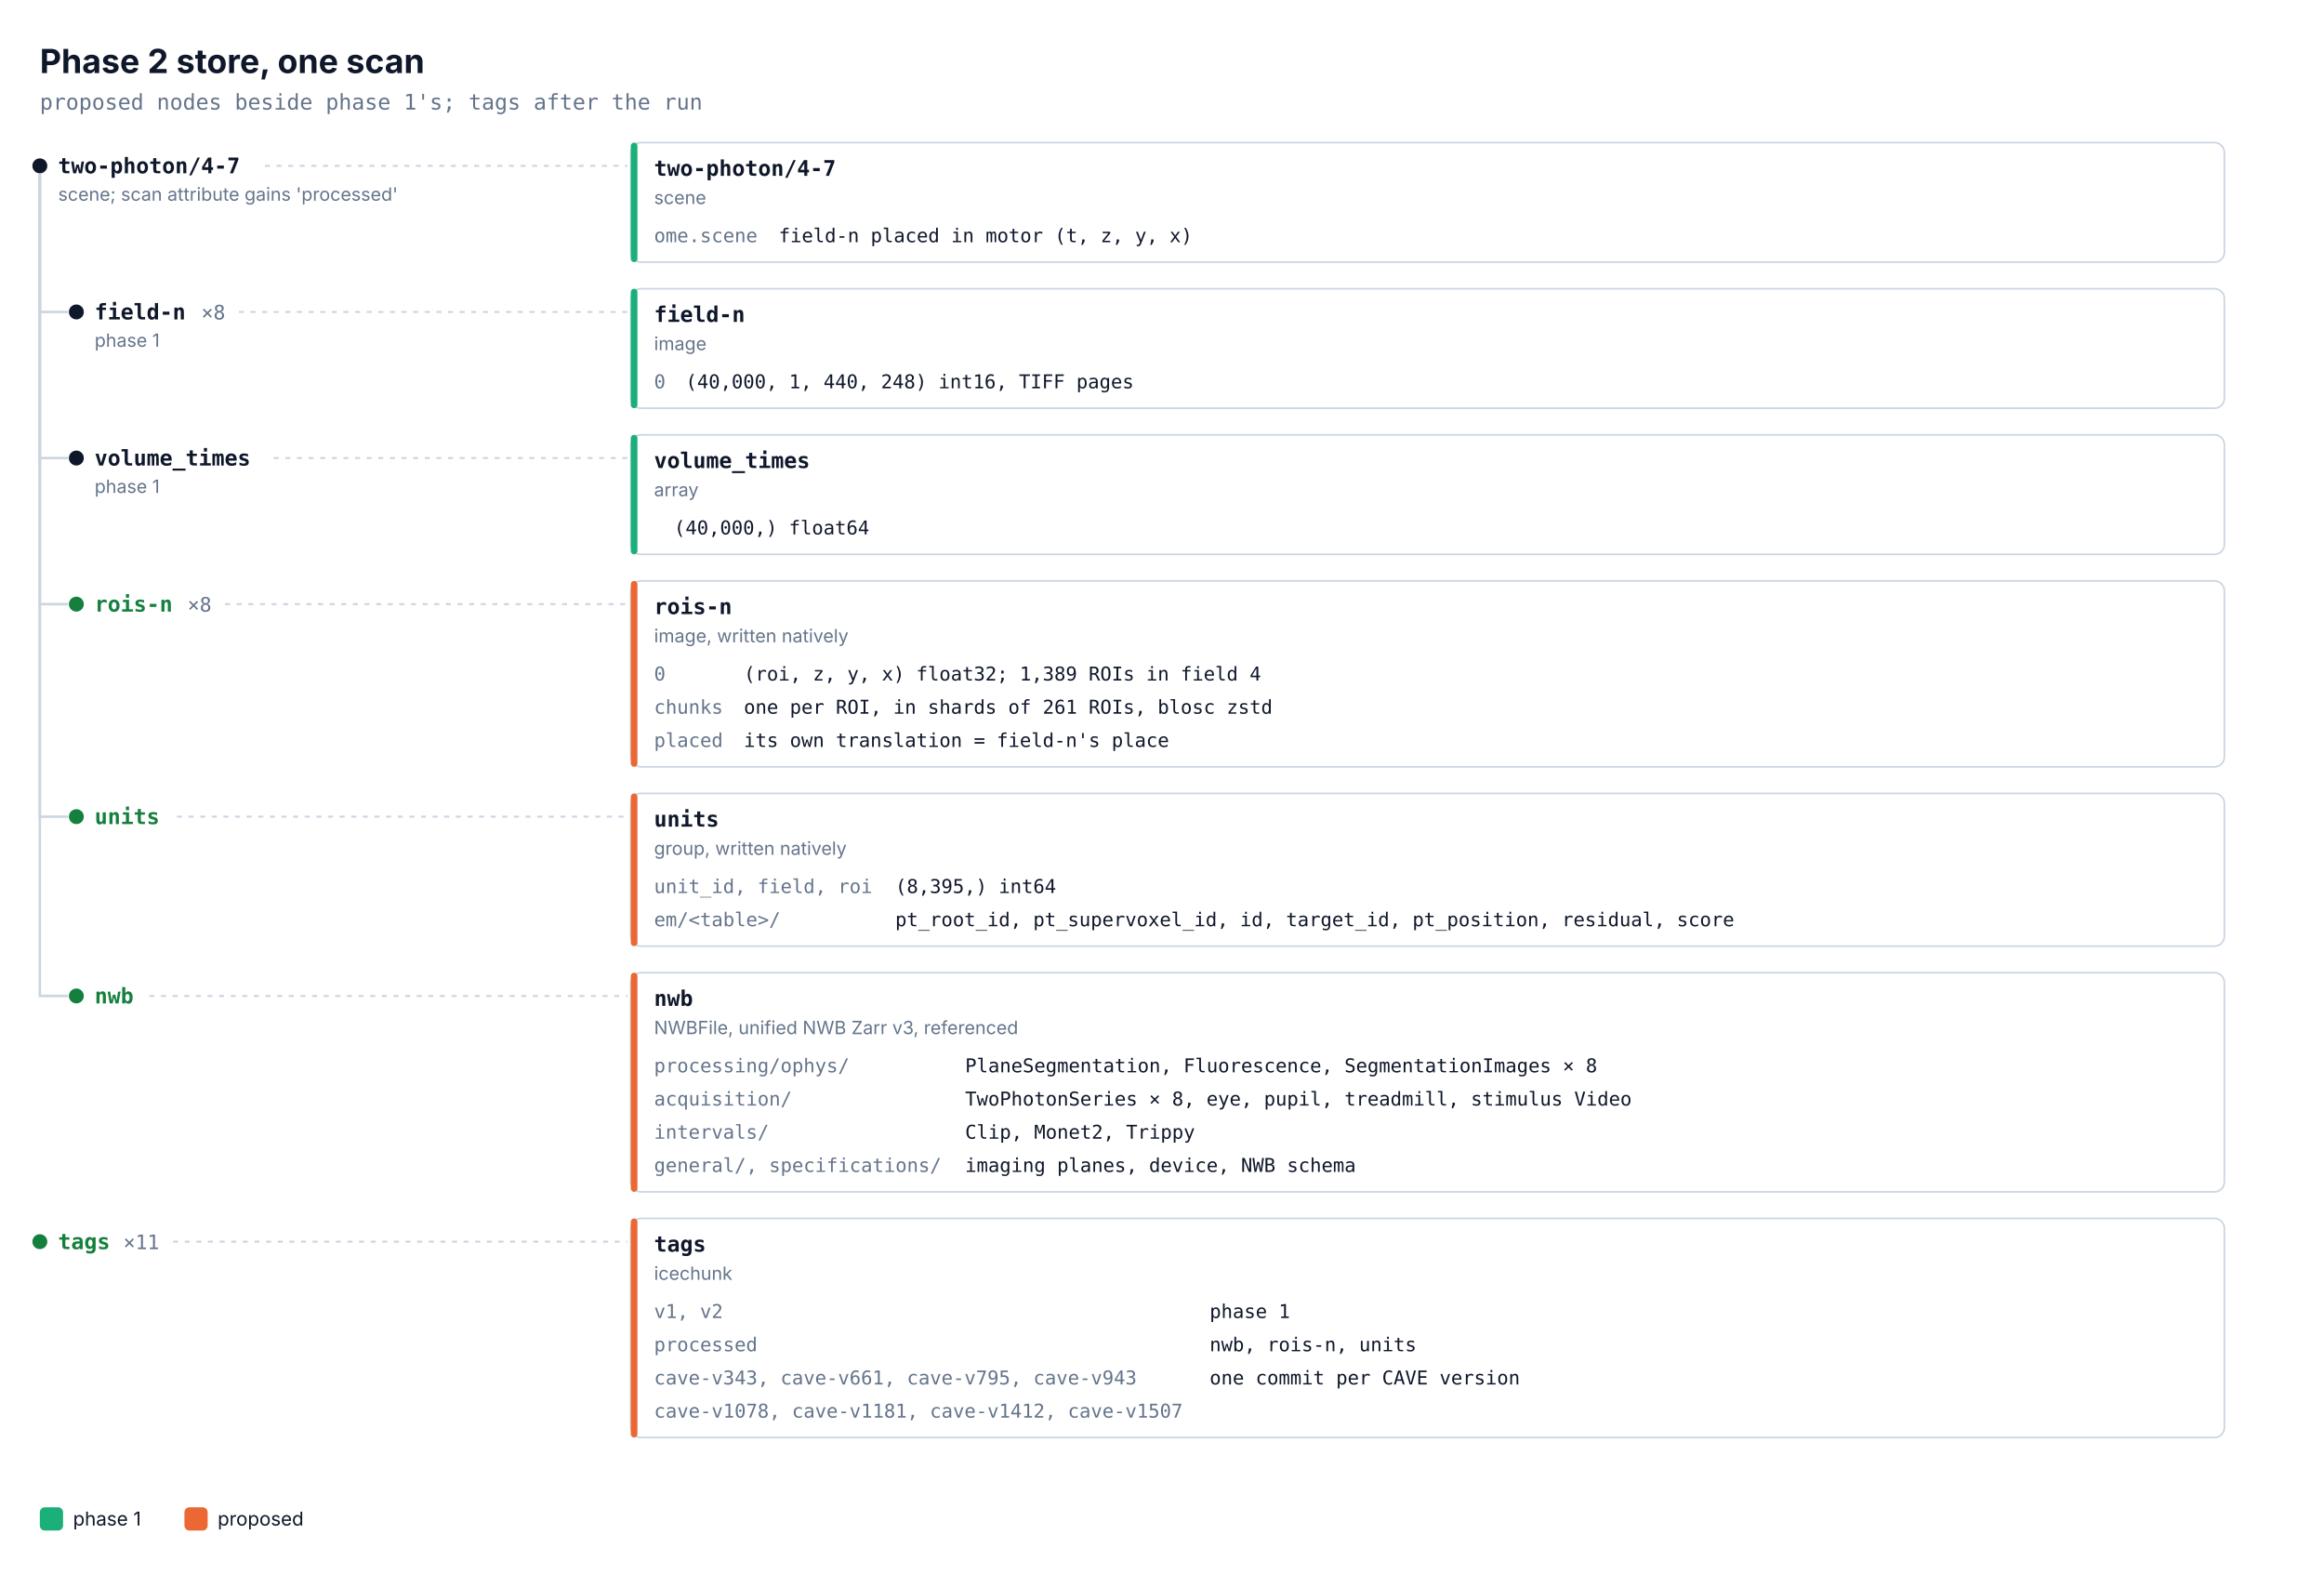
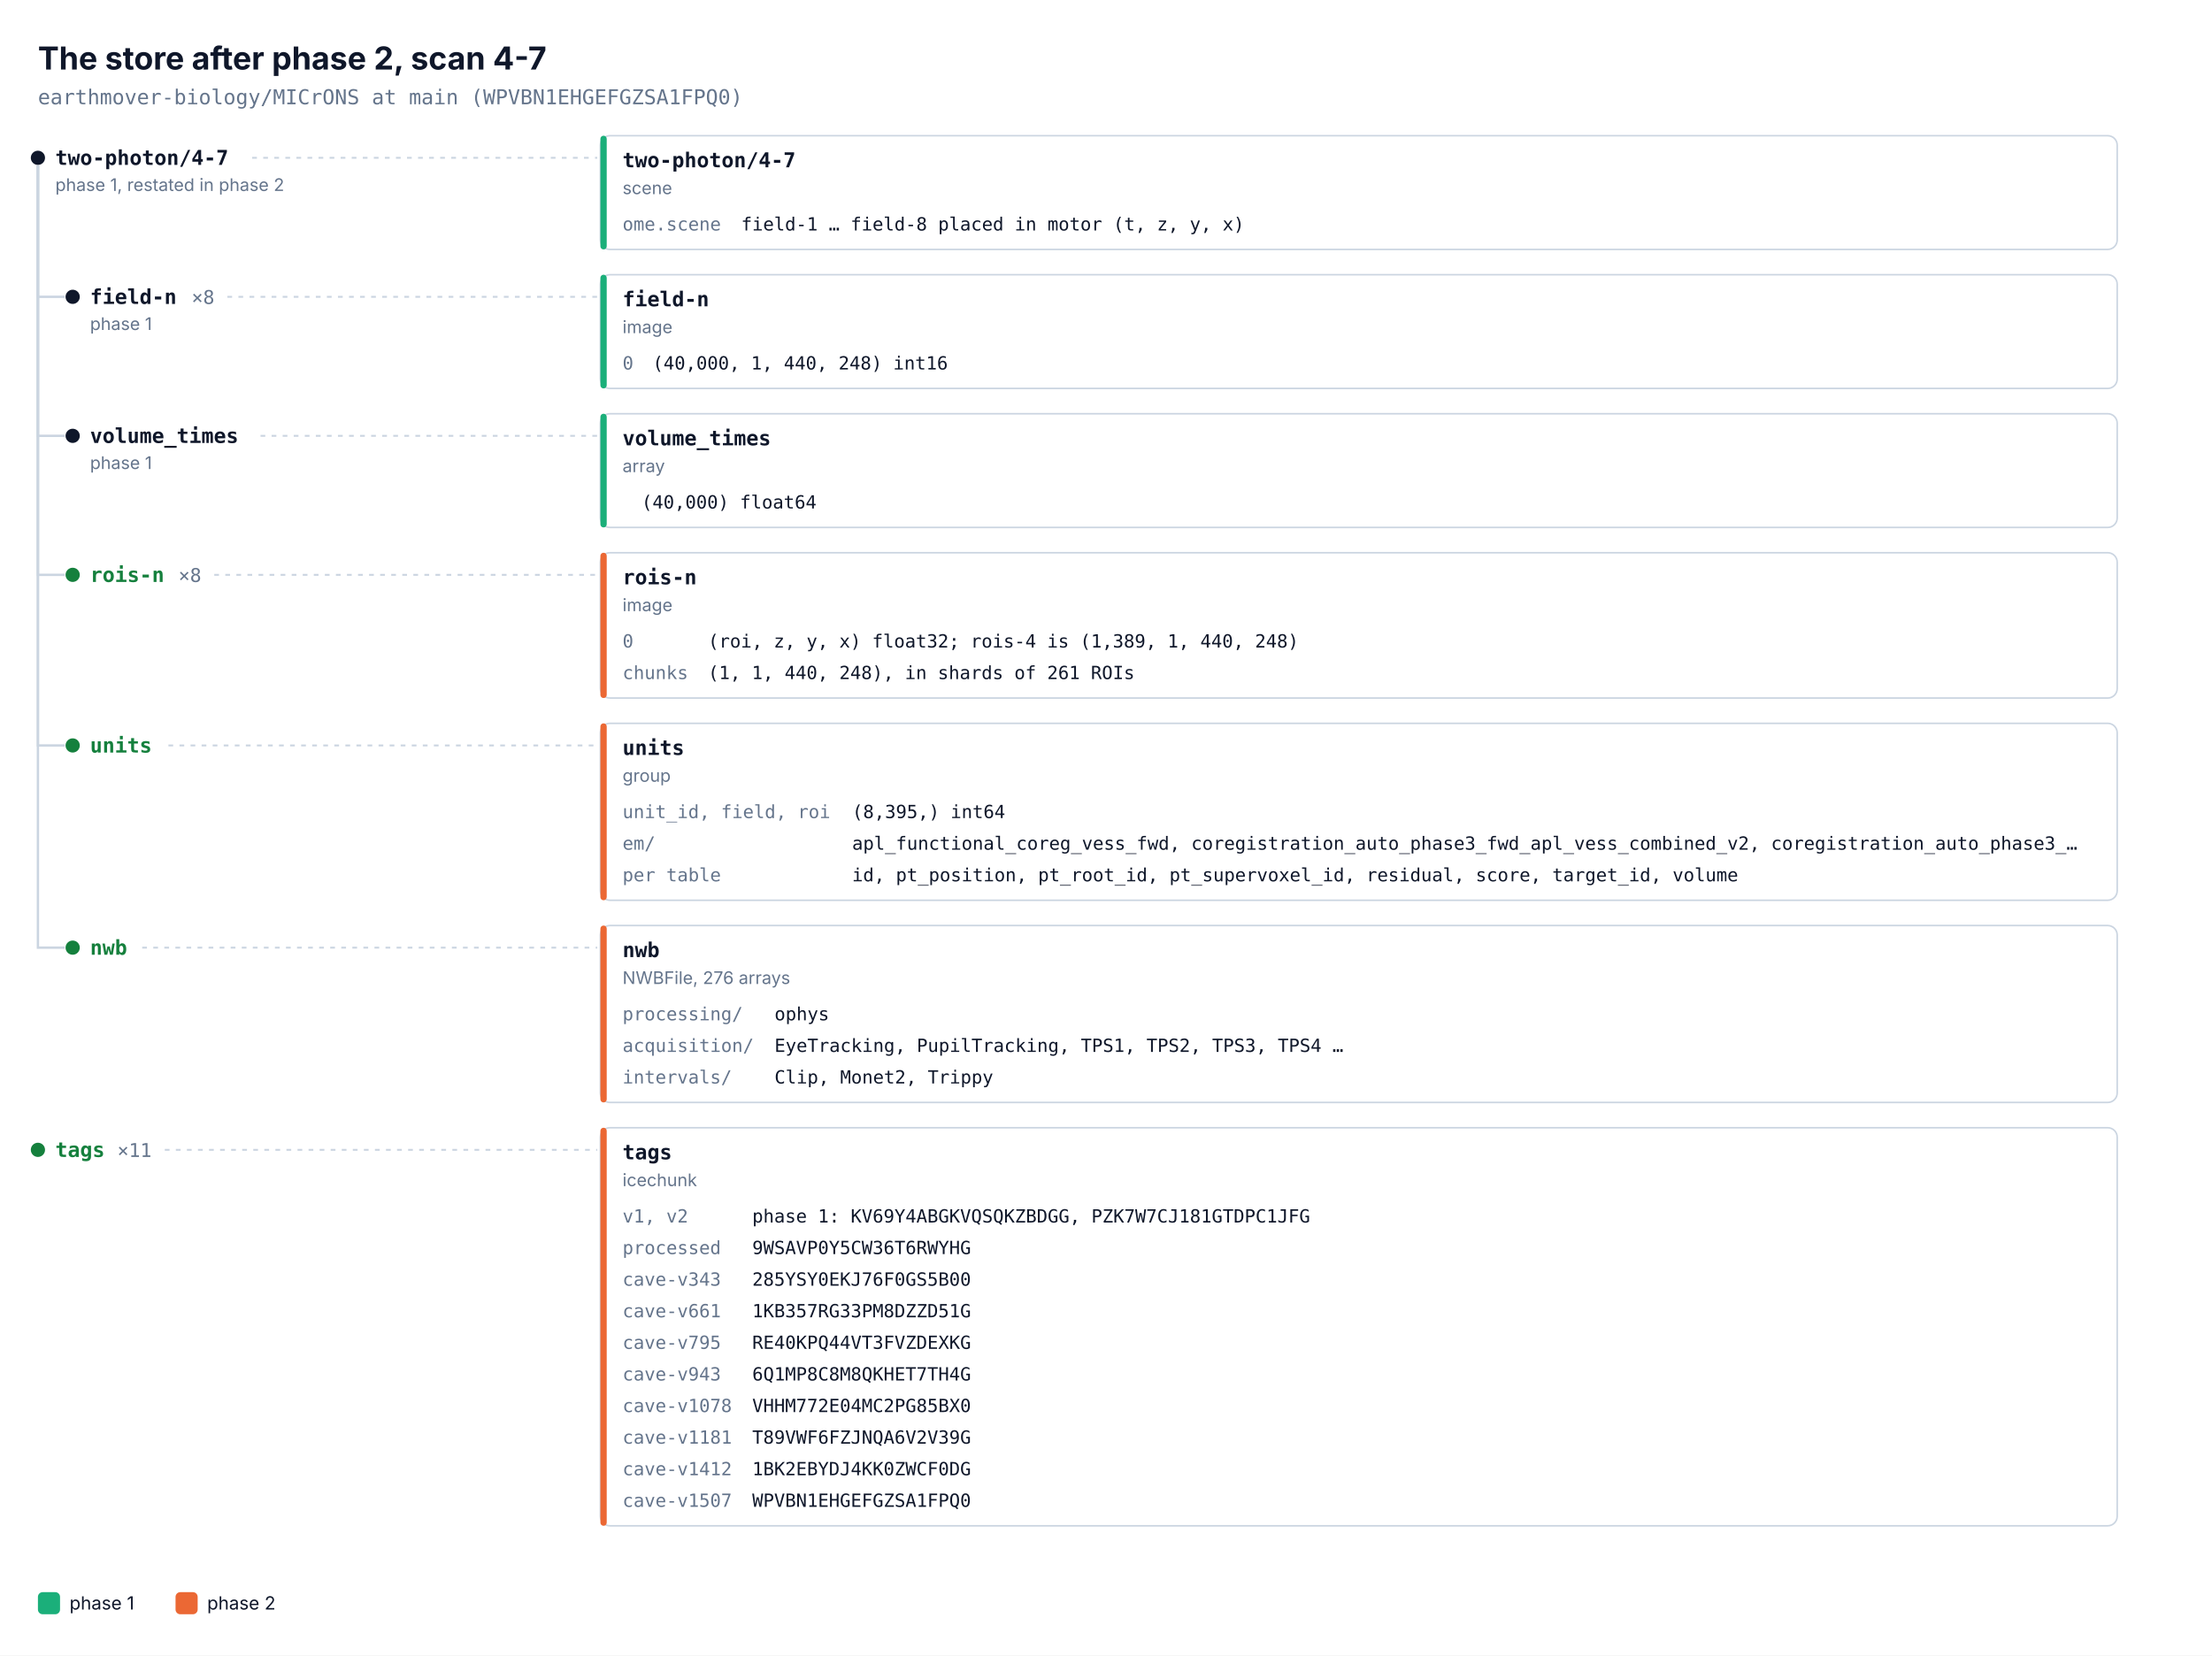
- <svg xmlns="http://www.w3.org/2000/svg" width="1400" height="948" viewBox="0 0 1400 948">
-   <rect x="0" y="0" width="1400" height="948" fill="#ffffff" />
-   <text x="24.0" y="44.0" font-family="Inter, system-ui, sans-serif" font-size="20" font-weight="bold" fill="#0f172a" text-anchor="start" xml:space="preserve">Phase 2 store, one scan</text>
-   <text x="24.0" y="66.0" font-family="ui-monospace, SFMono-Regular, Menlo, Consolas, monospace" font-size="13" font-weight="normal" fill="#64748b" text-anchor="start" xml:space="preserve">proposed nodes beside phase 1's; tags after the run</text>
+ <svg xmlns="http://www.w3.org/2000/svg" width="1400" height="1048" viewBox="0 0 1400 1048">
+   <rect x="0" y="0" width="1400" height="1048" fill="#ffffff" />
+   <text x="24.0" y="44.0" font-family="Inter, system-ui, sans-serif" font-size="20" font-weight="bold" fill="#0f172a" text-anchor="start" xml:space="preserve">The store after phase 2, scan 4-7</text>
+   <text x="24.0" y="66.0" font-family="ui-monospace, SFMono-Regular, Menlo, Consolas, monospace" font-size="13" font-weight="normal" fill="#64748b" text-anchor="start" xml:space="preserve">earthmover-biology/MICrONS at main (WPVBN1EHGEFGZSA1FPQ0)</text>
  <circle cx="24.0" cy="99.9" r="4.5" fill="#0f172a" />
  <text x="35.0" y="104.4" font-family="ui-monospace, SFMono-Regular, Menlo, Consolas, monospace" font-size="13" font-weight="bold" fill="#0f172a" text-anchor="start" xml:space="preserve">two-photon/4-7</text>
-   <text x="35.0" y="120.9" font-family="Inter, system-ui, sans-serif" font-size="11" font-weight="normal" fill="#64748b" text-anchor="start" xml:space="preserve">scene; scan attribute gains 'processed'</text>
+   <text x="35.0" y="120.9" font-family="Inter, system-ui, sans-serif" font-size="11" font-weight="normal" fill="#64748b" text-anchor="start" xml:space="preserve">phase 1, restated in phase 2</text>
  <line x1="159.6" y1="99.9" x2="378.0" y2="99.9" stroke="#cbd5e1" stroke-width="1.2" stroke-dasharray="3 4" />
  <path d="M 24.0 104.9 V 187.9 H 41.0" fill="none" stroke="#cbd5e1" stroke-width="1.5" />
  <circle cx="46.0" cy="187.9" r="4.5" fill="#0f172a" />
  <text x="57.0" y="192.4" font-family="ui-monospace, SFMono-Regular, Menlo, Consolas, monospace" font-size="13" font-weight="bold" fill="#0f172a" text-anchor="start" xml:space="preserve">field-n</text>
  <text x="121.3" y="192.4" font-family="ui-monospace, SFMono-Regular, Menlo, Consolas, monospace" font-size="12" font-weight="normal" fill="#64748b" text-anchor="start" xml:space="preserve">×8</text>
  <text x="57.0" y="208.9" font-family="Inter, system-ui, sans-serif" font-size="11" font-weight="normal" fill="#64748b" text-anchor="start" xml:space="preserve">phase 1</text>
  <line x1="143.9" y1="187.9" x2="378.0" y2="187.9" stroke="#cbd5e1" stroke-width="1.2" stroke-dasharray="3 4" />
  <path d="M 24.0 104.9 V 275.9 H 41.0" fill="none" stroke="#cbd5e1" stroke-width="1.5" />
  <circle cx="46.0" cy="275.9" r="4.5" fill="#0f172a" />
  <text x="57.0" y="280.4" font-family="ui-monospace, SFMono-Regular, Menlo, Consolas, monospace" font-size="13" font-weight="bold" fill="#0f172a" text-anchor="start" xml:space="preserve">volume_times</text>
  <text x="57.0" y="296.9" font-family="Inter, system-ui, sans-serif" font-size="11" font-weight="normal" fill="#64748b" text-anchor="start" xml:space="preserve">phase 1</text>
  <line x1="164.9" y1="275.9" x2="378.0" y2="275.9" stroke="#cbd5e1" stroke-width="1.2" stroke-dasharray="3 4" />
  <path d="M 24.0 104.9 V 363.9 H 41.0" fill="none" stroke="#cbd5e1" stroke-width="1.5" />
  <circle cx="46.0" cy="363.9" r="4.5" fill="#15803d" />
  <text x="57.0" y="368.4" font-family="ui-monospace, SFMono-Regular, Menlo, Consolas, monospace" font-size="13" font-weight="bold" fill="#15803d" text-anchor="start" xml:space="preserve">rois-n</text>
  <text x="113.0" y="368.4" font-family="ui-monospace, SFMono-Regular, Menlo, Consolas, monospace" font-size="12" font-weight="normal" fill="#64748b" text-anchor="start" xml:space="preserve">×8</text>
  <line x1="135.6" y1="363.9" x2="378.0" y2="363.9" stroke="#cbd5e1" stroke-width="1.2" stroke-dasharray="3 4" />
-   <path d="M 24.0 104.9 V 491.9 H 41.0" fill="none" stroke="#cbd5e1" stroke-width="1.5" />
-   <circle cx="46.0" cy="491.9" r="4.5" fill="#15803d" />
-   <text x="57.0" y="496.4" font-family="ui-monospace, SFMono-Regular, Menlo, Consolas, monospace" font-size="13" font-weight="bold" fill="#15803d" text-anchor="start" xml:space="preserve">units</text>
-   <line x1="106.6" y1="491.9" x2="378.0" y2="491.9" stroke="#cbd5e1" stroke-width="1.2" stroke-dasharray="3 4" />
+   <path d="M 24.0 104.9 V 471.9 H 41.0" fill="none" stroke="#cbd5e1" stroke-width="1.5" />
+   <circle cx="46.0" cy="471.9" r="4.5" fill="#15803d" />
+   <text x="57.0" y="476.4" font-family="ui-monospace, SFMono-Regular, Menlo, Consolas, monospace" font-size="13" font-weight="bold" fill="#15803d" text-anchor="start" xml:space="preserve">units</text>
+   <line x1="106.6" y1="471.9" x2="378.0" y2="471.9" stroke="#cbd5e1" stroke-width="1.2" stroke-dasharray="3 4" />
  <path d="M 24.0 104.9 V 599.9 H 41.0" fill="none" stroke="#cbd5e1" stroke-width="1.5" />
  <circle cx="46.0" cy="599.9" r="4.5" fill="#15803d" />
  <text x="57.0" y="604.4" font-family="ui-monospace, SFMono-Regular, Menlo, Consolas, monospace" font-size="13" font-weight="bold" fill="#15803d" text-anchor="start" xml:space="preserve">nwb</text>
  <line x1="90.0" y1="599.9" x2="378.0" y2="599.9" stroke="#cbd5e1" stroke-width="1.2" stroke-dasharray="3 4" />
-   <circle cx="24.0" cy="747.9" r="4.5" fill="#15803d" />
-   <text x="35.0" y="752.4" font-family="ui-monospace, SFMono-Regular, Menlo, Consolas, monospace" font-size="13" font-weight="bold" fill="#15803d" text-anchor="start" xml:space="preserve">tags</text>
-   <text x="74.3" y="752.4" font-family="ui-monospace, SFMono-Regular, Menlo, Consolas, monospace" font-size="12" font-weight="normal" fill="#64748b" text-anchor="start" xml:space="preserve">×11</text>
-   <line x1="104.3" y1="747.9" x2="378.0" y2="747.9" stroke="#cbd5e1" stroke-width="1.2" stroke-dasharray="3 4" />
+   <circle cx="24.0" cy="727.9" r="4.5" fill="#15803d" />
+   <text x="35.0" y="732.4" font-family="ui-monospace, SFMono-Regular, Menlo, Consolas, monospace" font-size="13" font-weight="bold" fill="#15803d" text-anchor="start" xml:space="preserve">tags</text>
+   <text x="74.3" y="732.4" font-family="ui-monospace, SFMono-Regular, Menlo, Consolas, monospace" font-size="12" font-weight="normal" fill="#64748b" text-anchor="start" xml:space="preserve">×11</text>
+   <line x1="104.3" y1="727.9" x2="378.0" y2="727.9" stroke="#cbd5e1" stroke-width="1.2" stroke-dasharray="3 4" />
  <rect x="380.0" y="85.9" width="960.0" height="72.0" rx="6" fill="#ffffff" stroke="#cbd5e1" />
  <rect x="380.0" y="85.9" width="4" height="72.0" rx="2" fill="#1baf7a" />
  <text x="394.0" y="105.9" font-family="ui-monospace, SFMono-Regular, Menlo, Consolas, monospace" font-size="13" font-weight="bold" fill="#0f172a" text-anchor="start" xml:space="preserve">two-photon/4-7</text>
  <text x="394.0" y="122.9" font-family="Inter, system-ui, sans-serif" font-size="11" font-weight="normal" fill="#64748b" text-anchor="start" xml:space="preserve">scene</text>
  <text x="394.0" y="145.9" font-family="ui-monospace, SFMono-Regular, Menlo, Consolas, monospace" font-size="11.5" font-weight="normal" fill="#64748b" text-anchor="start" xml:space="preserve">ome.scene</text>
-   <text x="469.1" y="145.9" font-family="ui-monospace, SFMono-Regular, Menlo, Consolas, monospace" font-size="11.5" font-weight="normal" fill="#0f172a" text-anchor="start" xml:space="preserve">field-n placed in motor (t, z, y, x)</text>
+   <text x="469.1" y="145.9" font-family="ui-monospace, SFMono-Regular, Menlo, Consolas, monospace" font-size="11.5" font-weight="normal" fill="#0f172a" text-anchor="start" xml:space="preserve">field-1 … field-8 placed in motor (t, z, y, x)</text>
  <rect x="380.0" y="173.9" width="960.0" height="72.0" rx="6" fill="#ffffff" stroke="#cbd5e1" />
  <rect x="380.0" y="173.9" width="4" height="72.0" rx="2" fill="#1baf7a" />
  <text x="394.0" y="193.9" font-family="ui-monospace, SFMono-Regular, Menlo, Consolas, monospace" font-size="13" font-weight="bold" fill="#0f172a" text-anchor="start" xml:space="preserve">field-n</text>
  <text x="394.0" y="210.9" font-family="Inter, system-ui, sans-serif" font-size="11" font-weight="normal" fill="#64748b" text-anchor="start" xml:space="preserve">image</text>
  <text x="394.0" y="233.9" font-family="ui-monospace, SFMono-Regular, Menlo, Consolas, monospace" font-size="11.5" font-weight="normal" fill="#64748b" text-anchor="start" xml:space="preserve">0</text>
-   <text x="413.0" y="233.9" font-family="ui-monospace, SFMono-Regular, Menlo, Consolas, monospace" font-size="11.5" font-weight="normal" fill="#0f172a" text-anchor="start" xml:space="preserve">(40,000, 1, 440, 248) int16, TIFF pages</text>
+   <text x="413.0" y="233.9" font-family="ui-monospace, SFMono-Regular, Menlo, Consolas, monospace" font-size="11.5" font-weight="normal" fill="#0f172a" text-anchor="start" xml:space="preserve">(40,000, 1, 440, 248) int16</text>
  <rect x="380.0" y="261.9" width="960.0" height="72.0" rx="6" fill="#ffffff" stroke="#cbd5e1" />
  <rect x="380.0" y="261.9" width="4" height="72.0" rx="2" fill="#1baf7a" />
  <text x="394.0" y="281.9" font-family="ui-monospace, SFMono-Regular, Menlo, Consolas, monospace" font-size="13" font-weight="bold" fill="#0f172a" text-anchor="start" xml:space="preserve">volume_times</text>
  <text x="394.0" y="298.9" font-family="Inter, system-ui, sans-serif" font-size="11" font-weight="normal" fill="#64748b" text-anchor="start" xml:space="preserve">array</text>
  <text x="394.0" y="321.9" font-family="ui-monospace, SFMono-Regular, Menlo, Consolas, monospace" font-size="11.5" font-weight="normal" fill="#64748b" text-anchor="start" xml:space="preserve" />
-   <text x="406.0" y="321.9" font-family="ui-monospace, SFMono-Regular, Menlo, Consolas, monospace" font-size="11.5" font-weight="normal" fill="#0f172a" text-anchor="start" xml:space="preserve">(40,000,) float64</text>
-   <rect x="380.0" y="349.9" width="960.0" height="112.0" rx="6" fill="#ffffff" stroke="#cbd5e1" />
-   <rect x="380.0" y="349.9" width="4" height="112.0" rx="2" fill="#eb6834" />
+   <text x="406.0" y="321.9" font-family="ui-monospace, SFMono-Regular, Menlo, Consolas, monospace" font-size="11.5" font-weight="normal" fill="#0f172a" text-anchor="start" xml:space="preserve">(40,000) float64</text>
+   <rect x="380.0" y="349.9" width="960.0" height="92.0" rx="6" fill="#ffffff" stroke="#cbd5e1" />
+   <rect x="380.0" y="349.9" width="4" height="92.0" rx="2" fill="#eb6834" />
  <text x="394.0" y="369.9" font-family="ui-monospace, SFMono-Regular, Menlo, Consolas, monospace" font-size="13" font-weight="bold" fill="#0f172a" text-anchor="start" xml:space="preserve">rois-n</text>
-   <text x="394.0" y="386.9" font-family="Inter, system-ui, sans-serif" font-size="11" font-weight="normal" fill="#64748b" text-anchor="start" xml:space="preserve">image, written natively</text>
+   <text x="394.0" y="386.9" font-family="Inter, system-ui, sans-serif" font-size="11" font-weight="normal" fill="#64748b" text-anchor="start" xml:space="preserve">image</text>
  <text x="394.0" y="409.9" font-family="ui-monospace, SFMono-Regular, Menlo, Consolas, monospace" font-size="11.5" font-weight="normal" fill="#64748b" text-anchor="start" xml:space="preserve">0</text>
-   <text x="448.1" y="409.9" font-family="ui-monospace, SFMono-Regular, Menlo, Consolas, monospace" font-size="11.5" font-weight="normal" fill="#0f172a" text-anchor="start" xml:space="preserve">(roi, z, y, x) float32; 1,389 ROIs in field 4</text>
+   <text x="448.1" y="409.9" font-family="ui-monospace, SFMono-Regular, Menlo, Consolas, monospace" font-size="11.5" font-weight="normal" fill="#0f172a" text-anchor="start" xml:space="preserve">(roi, z, y, x) float32; rois-4 is (1,389, 1, 440, 248)</text>
  <text x="394.0" y="429.9" font-family="ui-monospace, SFMono-Regular, Menlo, Consolas, monospace" font-size="11.5" font-weight="normal" fill="#64748b" text-anchor="start" xml:space="preserve">chunks</text>
-   <text x="448.1" y="429.9" font-family="ui-monospace, SFMono-Regular, Menlo, Consolas, monospace" font-size="11.5" font-weight="normal" fill="#0f172a" text-anchor="start" xml:space="preserve">one per ROI, in shards of 261 ROIs, blosc zstd</text>
-   <text x="394.0" y="449.9" font-family="ui-monospace, SFMono-Regular, Menlo, Consolas, monospace" font-size="11.5" font-weight="normal" fill="#64748b" text-anchor="start" xml:space="preserve">placed</text>
-   <text x="448.1" y="449.9" font-family="ui-monospace, SFMono-Regular, Menlo, Consolas, monospace" font-size="11.5" font-weight="normal" fill="#0f172a" text-anchor="start" xml:space="preserve">its own translation = field-n's place</text>
-   <rect x="380.0" y="477.9" width="960.0" height="92.0" rx="6" fill="#ffffff" stroke="#cbd5e1" />
-   <rect x="380.0" y="477.9" width="4" height="92.0" rx="2" fill="#eb6834" />
-   <text x="394.0" y="497.9" font-family="ui-monospace, SFMono-Regular, Menlo, Consolas, monospace" font-size="13" font-weight="bold" fill="#0f172a" text-anchor="start" xml:space="preserve">units</text>
-   <text x="394.0" y="514.9" font-family="Inter, system-ui, sans-serif" font-size="11" font-weight="normal" fill="#64748b" text-anchor="start" xml:space="preserve">group, written natively</text>
-   <text x="394.0" y="537.9" font-family="ui-monospace, SFMono-Regular, Menlo, Consolas, monospace" font-size="11.5" font-weight="normal" fill="#64748b" text-anchor="start" xml:space="preserve">unit_id, field, roi</text>
-   <text x="539.3" y="537.9" font-family="ui-monospace, SFMono-Regular, Menlo, Consolas, monospace" font-size="11.5" font-weight="normal" fill="#0f172a" text-anchor="start" xml:space="preserve">(8,395,) int64</text>
-   <text x="394.0" y="557.9" font-family="ui-monospace, SFMono-Regular, Menlo, Consolas, monospace" font-size="11.5" font-weight="normal" fill="#64748b" text-anchor="start" xml:space="preserve">em/&lt;table&gt;/</text>
-   <text x="539.3" y="557.9" font-family="ui-monospace, SFMono-Regular, Menlo, Consolas, monospace" font-size="11.5" font-weight="normal" fill="#0f172a" text-anchor="start" xml:space="preserve">pt_root_id, pt_supervoxel_id, id, target_id, pt_position, residual, score</text>
-   <rect x="380.0" y="585.9" width="960.0" height="132.0" rx="6" fill="#ffffff" stroke="#cbd5e1" />
-   <rect x="380.0" y="585.9" width="4" height="132.0" rx="2" fill="#eb6834" />
+   <text x="448.1" y="429.9" font-family="ui-monospace, SFMono-Regular, Menlo, Consolas, monospace" font-size="11.5" font-weight="normal" fill="#0f172a" text-anchor="start" xml:space="preserve">(1, 1, 440, 248), in shards of 261 ROIs</text>
+   <rect x="380.0" y="457.9" width="960.0" height="112.0" rx="6" fill="#ffffff" stroke="#cbd5e1" />
+   <rect x="380.0" y="457.9" width="4" height="112.0" rx="2" fill="#eb6834" />
+   <text x="394.0" y="477.9" font-family="ui-monospace, SFMono-Regular, Menlo, Consolas, monospace" font-size="13" font-weight="bold" fill="#0f172a" text-anchor="start" xml:space="preserve">units</text>
+   <text x="394.0" y="494.9" font-family="Inter, system-ui, sans-serif" font-size="11" font-weight="normal" fill="#64748b" text-anchor="start" xml:space="preserve">group</text>
+   <text x="394.0" y="517.9" font-family="ui-monospace, SFMono-Regular, Menlo, Consolas, monospace" font-size="11.5" font-weight="normal" fill="#64748b" text-anchor="start" xml:space="preserve">unit_id, field, roi</text>
+   <text x="539.3" y="517.9" font-family="ui-monospace, SFMono-Regular, Menlo, Consolas, monospace" font-size="11.5" font-weight="normal" fill="#0f172a" text-anchor="start" xml:space="preserve">(8,395,) int64</text>
+   <text x="394.0" y="537.9" font-family="ui-monospace, SFMono-Regular, Menlo, Consolas, monospace" font-size="11.5" font-weight="normal" fill="#64748b" text-anchor="start" xml:space="preserve">em/</text>
+   <text x="539.3" y="537.9" font-family="ui-monospace, SFMono-Regular, Menlo, Consolas, monospace" font-size="11.5" font-weight="normal" fill="#0f172a" text-anchor="start" xml:space="preserve">apl_functional_coreg_vess_fwd, coregistration_auto_phase3_fwd_apl_vess_combined_v2, coregistration_auto_phase3_…</text>
+   <text x="394.0" y="557.9" font-family="ui-monospace, SFMono-Regular, Menlo, Consolas, monospace" font-size="11.5" font-weight="normal" fill="#64748b" text-anchor="start" xml:space="preserve">per table</text>
+   <text x="539.3" y="557.9" font-family="ui-monospace, SFMono-Regular, Menlo, Consolas, monospace" font-size="11.5" font-weight="normal" fill="#0f172a" text-anchor="start" xml:space="preserve">id, pt_position, pt_root_id, pt_supervoxel_id, residual, score, target_id, volume</text>
+   <rect x="380.0" y="585.9" width="960.0" height="112.0" rx="6" fill="#ffffff" stroke="#cbd5e1" />
+   <rect x="380.0" y="585.9" width="4" height="112.0" rx="2" fill="#eb6834" />
  <text x="394.0" y="605.9" font-family="ui-monospace, SFMono-Regular, Menlo, Consolas, monospace" font-size="13" font-weight="bold" fill="#0f172a" text-anchor="start" xml:space="preserve">nwb</text>
-   <text x="394.0" y="622.9" font-family="Inter, system-ui, sans-serif" font-size="11" font-weight="normal" fill="#64748b" text-anchor="start" xml:space="preserve">NWBFile, unified NWB Zarr v3, referenced</text>
-   <text x="394.0" y="645.9" font-family="ui-monospace, SFMono-Regular, Menlo, Consolas, monospace" font-size="11.5" font-weight="normal" fill="#64748b" text-anchor="start" xml:space="preserve">processing/ophys/</text>
-   <text x="581.4" y="645.9" font-family="ui-monospace, SFMono-Regular, Menlo, Consolas, monospace" font-size="11.5" font-weight="normal" fill="#0f172a" text-anchor="start" xml:space="preserve">PlaneSegmentation, Fluorescence, SegmentationImages × 8</text>
+   <text x="394.0" y="622.9" font-family="Inter, system-ui, sans-serif" font-size="11" font-weight="normal" fill="#64748b" text-anchor="start" xml:space="preserve">NWBFile, 276 arrays</text>
+   <text x="394.0" y="645.9" font-family="ui-monospace, SFMono-Regular, Menlo, Consolas, monospace" font-size="11.5" font-weight="normal" fill="#64748b" text-anchor="start" xml:space="preserve">processing/</text>
+   <text x="490.2" y="645.9" font-family="ui-monospace, SFMono-Regular, Menlo, Consolas, monospace" font-size="11.5" font-weight="normal" fill="#0f172a" text-anchor="start" xml:space="preserve">ophys</text>
  <text x="394.0" y="665.9" font-family="ui-monospace, SFMono-Regular, Menlo, Consolas, monospace" font-size="11.5" font-weight="normal" fill="#64748b" text-anchor="start" xml:space="preserve">acquisition/</text>
-   <text x="581.4" y="665.9" font-family="ui-monospace, SFMono-Regular, Menlo, Consolas, monospace" font-size="11.5" font-weight="normal" fill="#0f172a" text-anchor="start" xml:space="preserve">TwoPhotonSeries × 8, eye, pupil, treadmill, stimulus Video</text>
+   <text x="490.2" y="665.9" font-family="ui-monospace, SFMono-Regular, Menlo, Consolas, monospace" font-size="11.5" font-weight="normal" fill="#0f172a" text-anchor="start" xml:space="preserve">EyeTracking, PupilTracking, TPS1, TPS2, TPS3, TPS4 …</text>
  <text x="394.0" y="685.9" font-family="ui-monospace, SFMono-Regular, Menlo, Consolas, monospace" font-size="11.5" font-weight="normal" fill="#64748b" text-anchor="start" xml:space="preserve">intervals/</text>
-   <text x="581.4" y="685.9" font-family="ui-monospace, SFMono-Regular, Menlo, Consolas, monospace" font-size="11.5" font-weight="normal" fill="#0f172a" text-anchor="start" xml:space="preserve">Clip, Monet2, Trippy</text>
-   <text x="394.0" y="705.9" font-family="ui-monospace, SFMono-Regular, Menlo, Consolas, monospace" font-size="11.5" font-weight="normal" fill="#64748b" text-anchor="start" xml:space="preserve">general/, specifications/</text>
-   <text x="581.4" y="705.9" font-family="ui-monospace, SFMono-Regular, Menlo, Consolas, monospace" font-size="11.5" font-weight="normal" fill="#0f172a" text-anchor="start" xml:space="preserve">imaging planes, device, NWB schema</text>
-   <rect x="380.0" y="733.9" width="960.0" height="132.0" rx="6" fill="#ffffff" stroke="#cbd5e1" />
-   <rect x="380.0" y="733.9" width="4" height="132.0" rx="2" fill="#eb6834" />
-   <text x="394.0" y="753.9" font-family="ui-monospace, SFMono-Regular, Menlo, Consolas, monospace" font-size="13" font-weight="bold" fill="#0f172a" text-anchor="start" xml:space="preserve">tags</text>
-   <text x="394.0" y="770.9" font-family="Inter, system-ui, sans-serif" font-size="11" font-weight="normal" fill="#64748b" text-anchor="start" xml:space="preserve">icechunk</text>
-   <text x="394.0" y="793.9" font-family="ui-monospace, SFMono-Regular, Menlo, Consolas, monospace" font-size="11.5" font-weight="normal" fill="#64748b" text-anchor="start" xml:space="preserve">v1, v2</text>
-   <text x="728.7" y="793.9" font-family="ui-monospace, SFMono-Regular, Menlo, Consolas, monospace" font-size="11.5" font-weight="normal" fill="#0f172a" text-anchor="start" xml:space="preserve">phase 1</text>
-   <text x="394.0" y="813.9" font-family="ui-monospace, SFMono-Regular, Menlo, Consolas, monospace" font-size="11.5" font-weight="normal" fill="#64748b" text-anchor="start" xml:space="preserve">processed</text>
-   <text x="728.7" y="813.9" font-family="ui-monospace, SFMono-Regular, Menlo, Consolas, monospace" font-size="11.5" font-weight="normal" fill="#0f172a" text-anchor="start" xml:space="preserve">nwb, rois-n, units</text>
-   <text x="394.0" y="833.9" font-family="ui-monospace, SFMono-Regular, Menlo, Consolas, monospace" font-size="11.5" font-weight="normal" fill="#64748b" text-anchor="start" xml:space="preserve">cave-v343, cave-v661, cave-v795, cave-v943</text>
-   <text x="728.7" y="833.9" font-family="ui-monospace, SFMono-Regular, Menlo, Consolas, monospace" font-size="11.5" font-weight="normal" fill="#0f172a" text-anchor="start" xml:space="preserve">one commit per CAVE version</text>
-   <text x="394.0" y="853.9" font-family="ui-monospace, SFMono-Regular, Menlo, Consolas, monospace" font-size="11.5" font-weight="normal" fill="#64748b" text-anchor="start" xml:space="preserve">cave-v1078, cave-v1181, cave-v1412, cave-v1507</text>
-   <text x="728.7" y="853.9" font-family="ui-monospace, SFMono-Regular, Menlo, Consolas, monospace" font-size="11.5" font-weight="normal" fill="#0f172a" text-anchor="start" xml:space="preserve" />
-   <rect x="24.0" y="907.9" width="14" height="14" rx="3" fill="#1baf7a" />
-   <text x="44.0" y="918.9" font-family="Inter, system-ui, sans-serif" font-size="11.5" font-weight="normal" fill="#0f172a" text-anchor="start" xml:space="preserve">phase 1</text>
-   <rect x="111.1" y="907.9" width="14" height="14" rx="3" fill="#eb6834" />
-   <text x="131.1" y="918.9" font-family="Inter, system-ui, sans-serif" font-size="11.5" font-weight="normal" fill="#0f172a" text-anchor="start" xml:space="preserve">proposed</text>
+   <text x="490.2" y="685.9" font-family="ui-monospace, SFMono-Regular, Menlo, Consolas, monospace" font-size="11.5" font-weight="normal" fill="#0f172a" text-anchor="start" xml:space="preserve">Clip, Monet2, Trippy</text>
+   <rect x="380.0" y="713.9" width="960.0" height="252.0" rx="6" fill="#ffffff" stroke="#cbd5e1" />
+   <rect x="380.0" y="713.9" width="4" height="252.0" rx="2" fill="#eb6834" />
+   <text x="394.0" y="733.9" font-family="ui-monospace, SFMono-Regular, Menlo, Consolas, monospace" font-size="13" font-weight="bold" fill="#0f172a" text-anchor="start" xml:space="preserve">tags</text>
+   <text x="394.0" y="750.9" font-family="Inter, system-ui, sans-serif" font-size="11" font-weight="normal" fill="#64748b" text-anchor="start" xml:space="preserve">icechunk</text>
+   <text x="394.0" y="773.9" font-family="ui-monospace, SFMono-Regular, Menlo, Consolas, monospace" font-size="11.5" font-weight="normal" fill="#64748b" text-anchor="start" xml:space="preserve">v1, v2</text>
+   <text x="476.1" y="773.9" font-family="ui-monospace, SFMono-Regular, Menlo, Consolas, monospace" font-size="11.5" font-weight="normal" fill="#0f172a" text-anchor="start" xml:space="preserve">phase 1: KV69Y4ABGKVQSQKZBDGG, PZK7W7CJ181GTDPC1JFG</text>
+   <text x="394.0" y="793.9" font-family="ui-monospace, SFMono-Regular, Menlo, Consolas, monospace" font-size="11.5" font-weight="normal" fill="#64748b" text-anchor="start" xml:space="preserve">processed</text>
+   <text x="476.1" y="793.9" font-family="ui-monospace, SFMono-Regular, Menlo, Consolas, monospace" font-size="11.5" font-weight="normal" fill="#0f172a" text-anchor="start" xml:space="preserve">9WSAVP0Y5CW36T6RWYHG</text>
+   <text x="394.0" y="813.9" font-family="ui-monospace, SFMono-Regular, Menlo, Consolas, monospace" font-size="11.5" font-weight="normal" fill="#64748b" text-anchor="start" xml:space="preserve">cave-v343</text>
+   <text x="476.1" y="813.9" font-family="ui-monospace, SFMono-Regular, Menlo, Consolas, monospace" font-size="11.5" font-weight="normal" fill="#0f172a" text-anchor="start" xml:space="preserve">285YSY0EKJ76F0GS5B00</text>
+   <text x="394.0" y="833.9" font-family="ui-monospace, SFMono-Regular, Menlo, Consolas, monospace" font-size="11.5" font-weight="normal" fill="#64748b" text-anchor="start" xml:space="preserve">cave-v661</text>
+   <text x="476.1" y="833.9" font-family="ui-monospace, SFMono-Regular, Menlo, Consolas, monospace" font-size="11.5" font-weight="normal" fill="#0f172a" text-anchor="start" xml:space="preserve">1KB357RG33PM8DZZD51G</text>
+   <text x="394.0" y="853.9" font-family="ui-monospace, SFMono-Regular, Menlo, Consolas, monospace" font-size="11.5" font-weight="normal" fill="#64748b" text-anchor="start" xml:space="preserve">cave-v795</text>
+   <text x="476.1" y="853.9" font-family="ui-monospace, SFMono-Regular, Menlo, Consolas, monospace" font-size="11.5" font-weight="normal" fill="#0f172a" text-anchor="start" xml:space="preserve">RE40KPQ44VT3FVZDEXKG</text>
+   <text x="394.0" y="873.9" font-family="ui-monospace, SFMono-Regular, Menlo, Consolas, monospace" font-size="11.5" font-weight="normal" fill="#64748b" text-anchor="start" xml:space="preserve">cave-v943</text>
+   <text x="476.1" y="873.9" font-family="ui-monospace, SFMono-Regular, Menlo, Consolas, monospace" font-size="11.5" font-weight="normal" fill="#0f172a" text-anchor="start" xml:space="preserve">6Q1MP8C8M8QKHET7TH4G</text>
+   <text x="394.0" y="893.9" font-family="ui-monospace, SFMono-Regular, Menlo, Consolas, monospace" font-size="11.5" font-weight="normal" fill="#64748b" text-anchor="start" xml:space="preserve">cave-v1078</text>
+   <text x="476.1" y="893.9" font-family="ui-monospace, SFMono-Regular, Menlo, Consolas, monospace" font-size="11.5" font-weight="normal" fill="#0f172a" text-anchor="start" xml:space="preserve">VHHM772E04MC2PG85BX0</text>
+   <text x="394.0" y="913.9" font-family="ui-monospace, SFMono-Regular, Menlo, Consolas, monospace" font-size="11.5" font-weight="normal" fill="#64748b" text-anchor="start" xml:space="preserve">cave-v1181</text>
+   <text x="476.1" y="913.9" font-family="ui-monospace, SFMono-Regular, Menlo, Consolas, monospace" font-size="11.5" font-weight="normal" fill="#0f172a" text-anchor="start" xml:space="preserve">T89VWF6FZJNQA6V2V39G</text>
+   <text x="394.0" y="933.9" font-family="ui-monospace, SFMono-Regular, Menlo, Consolas, monospace" font-size="11.5" font-weight="normal" fill="#64748b" text-anchor="start" xml:space="preserve">cave-v1412</text>
+   <text x="476.1" y="933.9" font-family="ui-monospace, SFMono-Regular, Menlo, Consolas, monospace" font-size="11.5" font-weight="normal" fill="#0f172a" text-anchor="start" xml:space="preserve">1BK2EBYDJ4KK0ZWCF0DG</text>
+   <text x="394.0" y="953.9" font-family="ui-monospace, SFMono-Regular, Menlo, Consolas, monospace" font-size="11.5" font-weight="normal" fill="#64748b" text-anchor="start" xml:space="preserve">cave-v1507</text>
+   <text x="476.1" y="953.9" font-family="ui-monospace, SFMono-Regular, Menlo, Consolas, monospace" font-size="11.5" font-weight="normal" fill="#0f172a" text-anchor="start" xml:space="preserve">WPVBN1EHGEFGZSA1FPQ0</text>
+   <rect x="24.0" y="1007.9" width="14" height="14" rx="3" fill="#1baf7a" />
+   <text x="44.0" y="1018.9" font-family="Inter, system-ui, sans-serif" font-size="11.5" font-weight="normal" fill="#0f172a" text-anchor="start" xml:space="preserve">phase 1</text>
+   <rect x="111.1" y="1007.9" width="14" height="14" rx="3" fill="#eb6834" />
+   <text x="131.1" y="1018.9" font-family="Inter, system-ui, sans-serif" font-size="11.5" font-weight="normal" fill="#0f172a" text-anchor="start" xml:space="preserve">phase 2</text>
</svg>
